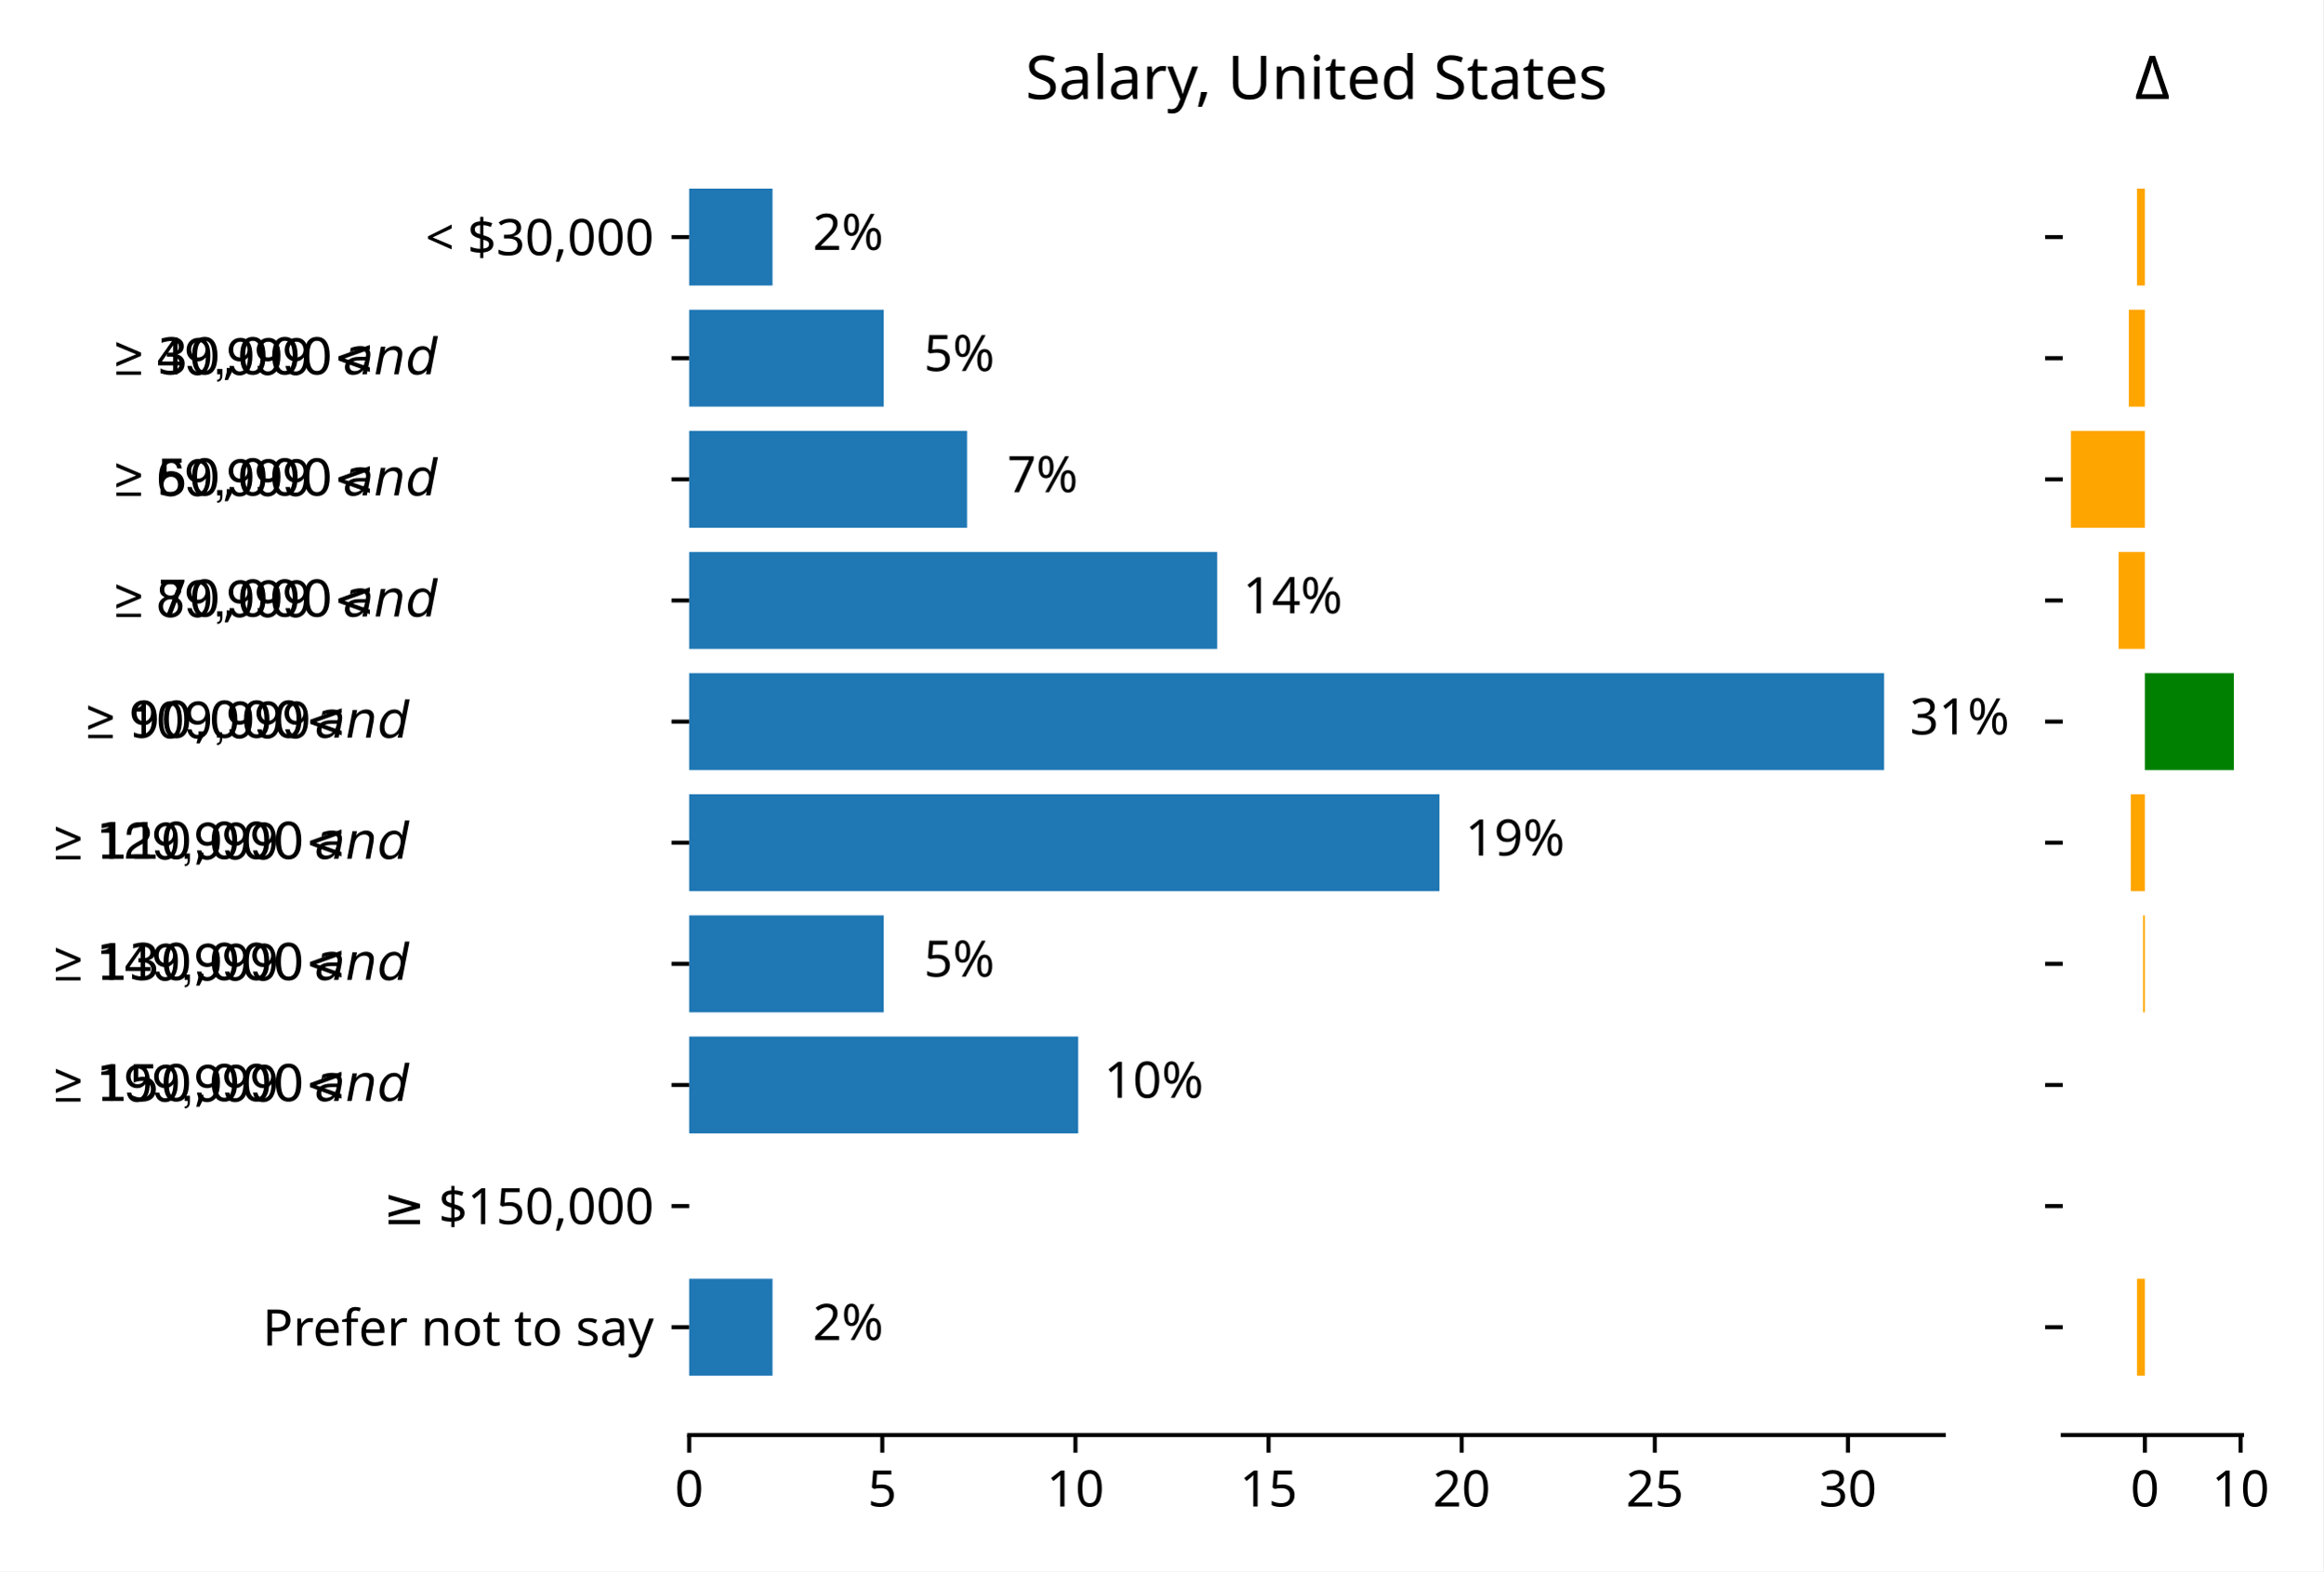
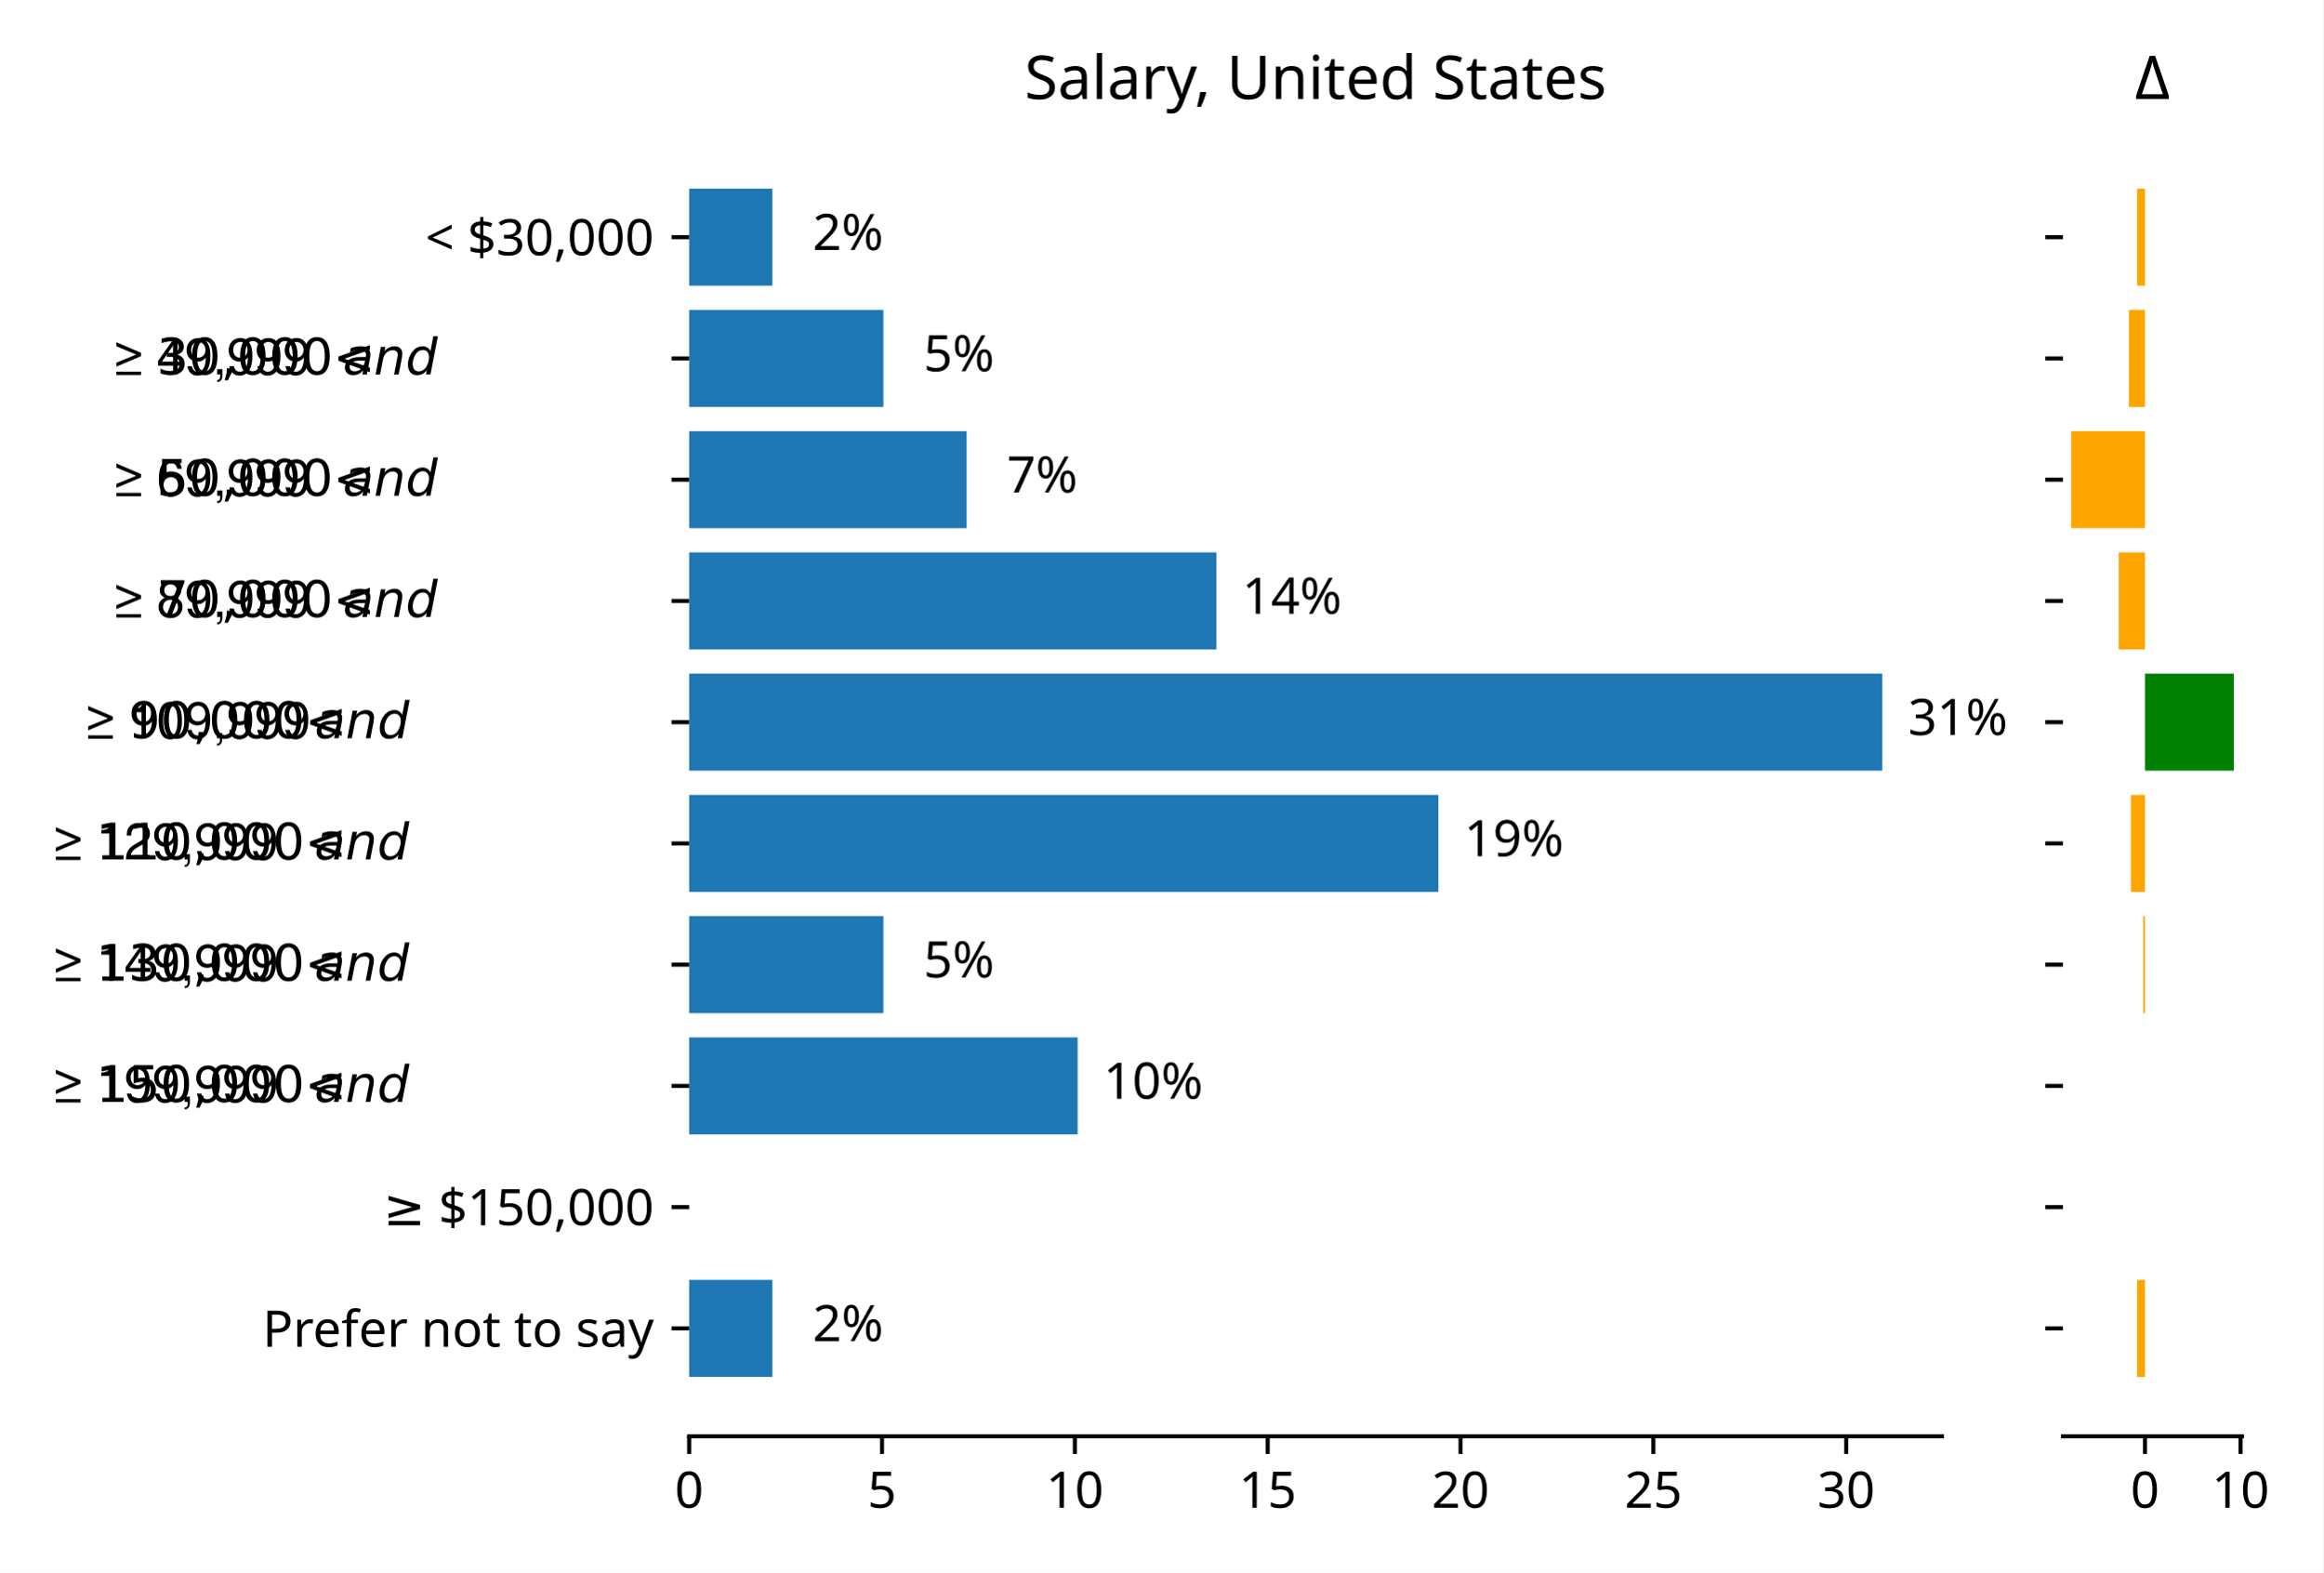
- <svg xmlns="http://www.w3.org/2000/svg" xmlns:xlink="http://www.w3.org/1999/xlink" width="460.8pt" height="311.76pt" viewBox="0 0 460.8 311.76" version="1.1">
+ <svg xmlns="http://www.w3.org/2000/svg" xmlns:xlink="http://www.w3.org/1999/xlink" width="460.8pt" height="312pt" viewBox="0 0 460.8 312" version="1.1">
  <defs>
    <style type="text/css">*{stroke-linejoin: round; stroke-linecap: butt}</style>
  </defs>
  <g id="figure_1">
    <g id="patch_1">
-       <path d="M 0 311.76  L 460.8 311.76  L 460.8 0  L 0 0  z " style="fill: #ffffff" />
+       <path d="M 0 312  L 460.8 312  L 460.8 0  L 0 0  z " style="fill: #ffffff" />
    </g>
    <g id="axes_1">
      <g id="patch_2">
-         <path d="M 136.7 284.702  L 385.579 284.702  L 385.579 25.642  L 136.7 25.642  z " style="fill: #ffffff" />
+         <path d="M 136.7 284.942  L 385.206 284.942  L 385.206 25.642  L 136.7 25.642  z " style="fill: #ffffff" />
      </g>
      <g id="patch_3">
-         <path d="M 136.7 272.927  L 153.237 272.927  L 153.237 253.702  L 136.7 253.702  z " clip-path="url(#p2938eb1b33)" style="fill: #1f77b4" />
+         <path d="M 136.7 273.156  L 153.212 273.156  L 153.212 253.913  L 136.7 253.913  z " clip-path="url(#pc011e6afeb)" style="fill: #1f77b4" />
      </g>
      <g id="patch_4">
-         <path d="M 0 0  z " clip-path="url(#p2938eb1b33)" style="fill: #1f77b4" />
+         <path d="M 0 0  z " clip-path="url(#pc011e6afeb)" style="fill: #1f77b4" />
      </g>
      <g id="patch_5">
-         <path d="M 136.7 224.864  L 213.872 224.864  L 213.872 205.639  L 136.7 205.639  z " clip-path="url(#p2938eb1b33)" style="fill: #1f77b4" />
+         <path d="M 136.7 225.048  L 213.756 225.048  L 213.756 205.805  L 136.7 205.805  z " clip-path="url(#pc011e6afeb)" style="fill: #1f77b4" />
      </g>
      <g id="patch_6">
-         <path d="M 136.7 200.832  L 175.286 200.832  L 175.286 181.607  L 136.7 181.607  z " clip-path="url(#p2938eb1b33)" style="fill: #1f77b4" />
+         <path d="M 136.7 200.995  L 175.228 200.995  L 175.228 181.751  L 136.7 181.751  z " clip-path="url(#pc011e6afeb)" style="fill: #1f77b4" />
      </g>
      <g id="patch_7">
-         <path d="M 136.7 176.801  L 285.531 176.801  L 285.531 157.575  L 136.7 157.575  z " clip-path="url(#p2938eb1b33)" style="fill: #1f77b4" />
+         <path d="M 136.7 176.941  L 285.308 176.941  L 285.308 157.698  L 136.7 157.698  z " clip-path="url(#pc011e6afeb)" style="fill: #1f77b4" />
      </g>
      <g id="patch_8">
-         <path d="M 136.7 152.769  L 373.728 152.769  L 373.728 133.544  L 136.7 133.544  z " clip-path="url(#p2938eb1b33)" style="fill: #1f77b4" />
+         <path d="M 136.7 152.887  L 373.372 152.887  L 373.372 133.644  L 136.7 133.644  z " clip-path="url(#pc011e6afeb)" style="fill: #1f77b4" />
      </g>
      <g id="patch_9">
-         <path d="M 136.7 128.738  L 241.433 128.738  L 241.433 109.512  L 136.7 109.512  z " clip-path="url(#p2938eb1b33)" style="fill: #1f77b4" />
+         <path d="M 136.7 128.833  L 241.276 128.833  L 241.276 109.59  L 136.7 109.59  z " clip-path="url(#pc011e6afeb)" style="fill: #1f77b4" />
      </g>
      <g id="patch_10">
-         <path d="M 136.7 104.706  L 191.823 104.706  L 191.823 85.481  L 136.7 85.481  z " clip-path="url(#p2938eb1b33)" style="fill: #1f77b4" />
+         <path d="M 136.7 104.779  L 191.74 104.779  L 191.74 85.536  L 136.7 85.536  z " clip-path="url(#pc011e6afeb)" style="fill: #1f77b4" />
      </g>
      <g id="patch_11">
-         <path d="M 136.7 80.675  L 175.286 80.675  L 175.286 61.449  L 136.7 61.449  z " clip-path="url(#p2938eb1b33)" style="fill: #1f77b4" />
+         <path d="M 136.7 80.726  L 175.228 80.726  L 175.228 61.483  L 136.7 61.483  z " clip-path="url(#pc011e6afeb)" style="fill: #1f77b4" />
      </g>
      <g id="patch_12">
-         <path d="M 136.7 56.643  L 153.237 56.643  L 153.237 37.418  L 136.7 37.418  z " clip-path="url(#p2938eb1b33)" style="fill: #1f77b4" />
+         <path d="M 136.7 56.672  L 153.212 56.672  L 153.212 37.429  L 136.7 37.429  z " clip-path="url(#pc011e6afeb)" style="fill: #1f77b4" />
      </g>
      <g id="matplotlib.axis_1">
        <g id="xtick_1">
          <g id="line2d_1">
            <defs>
              <path id="m4c99cd72f3" d="M 0 0  L 0 3.5  " style="stroke: #000000; stroke-width: 0.8" />
            </defs>
            <g>
-               <use xlink:href="#m4c99cd72f3" x="136.7" y="284.702" style="stroke: #000000; stroke-width: 0.8" />
+               <use xlink:href="#m4c99cd72f3" x="136.7" y="284.942" style="stroke: #000000; stroke-width: 0.8" />
            </g>
          </g>
          <g id="text_1">
-             <text style="font: 10px 'sans-serif'; text-anchor: middle" x="136.7" y="298.876" transform="rotate(-0, 136.7, 298.8756)">0</text>
+             <text style="font: 10px 'sans-serif'; text-anchor: middle" x="136.7" y="299.116" transform="rotate(-0, 136.7, 299.1156)">0</text>
          </g>
        </g>
        <g id="xtick_2">
          <g id="line2d_2">
            <g>
-               <use xlink:href="#m4c99cd72f3" x="175.01" y="284.702" style="stroke: #000000; stroke-width: 0.8" />
+               <use xlink:href="#m4c99cd72f3" x="174.953" y="284.942" style="stroke: #000000; stroke-width: 0.8" />
            </g>
          </g>
          <g id="text_2">
-             <text style="font: 10px 'sans-serif'; text-anchor: middle" x="175.01" y="298.876" transform="rotate(-0, 175.0103, 298.8756)">5</text>
+             <text style="font: 10px 'sans-serif'; text-anchor: middle" x="174.953" y="299.116" transform="rotate(-0, 174.9528, 299.1156)">5</text>
          </g>
        </g>
        <g id="xtick_3">
          <g id="line2d_3">
            <g>
-               <use xlink:href="#m4c99cd72f3" x="213.321" y="284.702" style="stroke: #000000; stroke-width: 0.8" />
+               <use xlink:href="#m4c99cd72f3" x="213.206" y="284.942" style="stroke: #000000; stroke-width: 0.8" />
            </g>
          </g>
          <g id="text_3">
-             <text style="font: 10px 'sans-serif'; text-anchor: middle" x="213.321" y="298.876" transform="rotate(-0, 213.3206, 298.8756)">10</text>
+             <text style="font: 10px 'sans-serif'; text-anchor: middle" x="213.206" y="299.116" transform="rotate(-0, 213.2057, 299.1156)">10</text>
          </g>
        </g>
        <g id="xtick_4">
          <g id="line2d_4">
            <g>
-               <use xlink:href="#m4c99cd72f3" x="251.631" y="284.702" style="stroke: #000000; stroke-width: 0.8" />
+               <use xlink:href="#m4c99cd72f3" x="251.459" y="284.942" style="stroke: #000000; stroke-width: 0.8" />
            </g>
          </g>
          <g id="text_4">
-             <text style="font: 10px 'sans-serif'; text-anchor: middle" x="251.631" y="298.876" transform="rotate(-0, 251.6309, 298.8756)">15</text>
+             <text style="font: 10px 'sans-serif'; text-anchor: middle" x="251.459" y="299.116" transform="rotate(-0, 251.4585, 299.1156)">15</text>
          </g>
        </g>
        <g id="xtick_5">
          <g id="line2d_5">
            <g>
-               <use xlink:href="#m4c99cd72f3" x="289.941" y="284.702" style="stroke: #000000; stroke-width: 0.8" />
+               <use xlink:href="#m4c99cd72f3" x="289.711" y="284.942" style="stroke: #000000; stroke-width: 0.8" />
            </g>
          </g>
          <g id="text_5">
-             <text style="font: 10px 'sans-serif'; text-anchor: middle" x="289.941" y="298.876" transform="rotate(-0, 289.9413, 298.8756)">20</text>
+             <text style="font: 10px 'sans-serif'; text-anchor: middle" x="289.711" y="299.116" transform="rotate(-0, 289.7113, 299.1156)">20</text>
          </g>
        </g>
        <g id="xtick_6">
          <g id="line2d_6">
            <g>
-               <use xlink:href="#m4c99cd72f3" x="328.252" y="284.702" style="stroke: #000000; stroke-width: 0.8" />
+               <use xlink:href="#m4c99cd72f3" x="327.964" y="284.942" style="stroke: #000000; stroke-width: 0.8" />
            </g>
          </g>
          <g id="text_6">
-             <text style="font: 10px 'sans-serif'; text-anchor: middle" x="328.252" y="298.876" transform="rotate(-0, 328.2516, 298.8756)">25</text>
+             <text style="font: 10px 'sans-serif'; text-anchor: middle" x="327.964" y="299.116" transform="rotate(-0, 327.9642, 299.1156)">25</text>
          </g>
        </g>
        <g id="xtick_7">
          <g id="line2d_7">
            <g>
-               <use xlink:href="#m4c99cd72f3" x="366.562" y="284.702" style="stroke: #000000; stroke-width: 0.8" />
+               <use xlink:href="#m4c99cd72f3" x="366.217" y="284.942" style="stroke: #000000; stroke-width: 0.8" />
            </g>
          </g>
          <g id="text_7">
-             <text style="font: 10px 'sans-serif'; text-anchor: middle" x="366.562" y="298.876" transform="rotate(-0, 366.5619, 298.8756)">30</text>
+             <text style="font: 10px 'sans-serif'; text-anchor: middle" x="366.217" y="299.116" transform="rotate(-0, 366.217, 299.1156)">30</text>
          </g>
        </g>
      </g>
      <g id="matplotlib.axis_2">
        <g id="ytick_1">
          <g id="line2d_8">
            <defs>
              <path id="m8e343aef83" d="M 0 0  L -3.5 0  " style="stroke: #000000; stroke-width: 0.8" />
            </defs>
            <g>
-               <use xlink:href="#m8e343aef83" x="136.7" y="263.314" style="stroke: #000000; stroke-width: 0.8" />
+               <use xlink:href="#m8e343aef83" x="136.7" y="263.534" style="stroke: #000000; stroke-width: 0.8" />
            </g>
          </g>
          <g id="text_8">
-             <text style="font: 10px 'sans-serif'; text-anchor: end" x="129.7" y="266.952" transform="rotate(-0, 129.7, 266.9516)">Prefer not to say</text>
+             <text style="font: 10px 'sans-serif'; text-anchor: end" x="129.7" y="267.172" transform="rotate(-0, 129.7, 267.1718)">Prefer not to say</text>
          </g>
        </g>
        <g id="ytick_2">
          <g id="line2d_9">
            <g>
-               <use xlink:href="#m8e343aef83" x="136.7" y="239.283" style="stroke: #000000; stroke-width: 0.8" />
+               <use xlink:href="#m8e343aef83" x="136.7" y="239.481" style="stroke: #000000; stroke-width: 0.8" />
            </g>
          </g>
          <g id="text_9">
-             <text style="font: 10px 'sans-serif'; text-anchor: end" x="129.7" y="242.869" transform="rotate(-0, 129.7, 242.8694)">≥ $150,000</text>
+             <text style="font: 10px 'sans-serif'; text-anchor: end" x="129.7" y="243.067" transform="rotate(-0, 129.7, 243.0673)">≥ $150,000</text>
          </g>
        </g>
        <g id="ytick_3">
          <g id="line2d_10">
            <g>
-               <use xlink:href="#m8e343aef83" x="136.7" y="215.251" style="stroke: #000000; stroke-width: 0.8" />
+               <use xlink:href="#m8e343aef83" x="136.7" y="215.427" style="stroke: #000000; stroke-width: 0.8" />
            </g>
          </g>
          <g id="text_10">
-             <g transform="translate(10.8 218.8378)">
+             <g transform="translate(10.8 219.0135)">
              <text>
                <tspan style="font: 10px 'Helvetica'" x="0 5.488 82.656 88.218 93.779 99.341 102.119 107.681 113.242" y="-0.406">≥ 199,999</tspan>
                <tspan style="font: 10px 'DejaVu Sans'" x="8.267 14.629 20.991 27.354 32.48 38.843 45.205 72.329" y="-0.406">150,000&lt;</tspan>
                <tspan style="font: oblique 10px 'DejaVu Sans'" x="51.567 57.695 64.033" y="-0.406">and</tspan>
              </text>
            </g>
          </g>
        </g>
        <g id="ytick_4">
          <g id="line2d_11">
            <g>
-               <use xlink:href="#m8e343aef83" x="136.7" y="191.22" style="stroke: #000000; stroke-width: 0.8" />
+               <use xlink:href="#m8e343aef83" x="136.7" y="191.373" style="stroke: #000000; stroke-width: 0.8" />
            </g>
          </g>
          <g id="text_11">
-             <g transform="translate(10.8 194.8063)">
+             <g transform="translate(10.8 194.9597)">
              <text>
                <tspan style="font: 10px 'Helvetica'" x="0 5.488 82.656 88.218 93.779 99.341 102.119 107.681 113.242" y="-0.406">≥ 149,999</tspan>
                <tspan style="font: 10px 'DejaVu Sans'" x="8.267 14.629 20.991 27.354 32.48 38.843 45.205 72.329" y="-0.406">130,000&lt;</tspan>
                <tspan style="font: oblique 10px 'DejaVu Sans'" x="51.567 57.695 64.033" y="-0.406">and</tspan>
              </text>
            </g>
          </g>
        </g>
        <g id="ytick_5">
          <g id="line2d_12">
            <g>
-               <use xlink:href="#m8e343aef83" x="136.7" y="167.188" style="stroke: #000000; stroke-width: 0.8" />
+               <use xlink:href="#m8e343aef83" x="136.7" y="167.319" style="stroke: #000000; stroke-width: 0.8" />
            </g>
          </g>
          <g id="text_12">
-             <g transform="translate(10.8 170.7748)">
+             <g transform="translate(10.8 170.9059)">
              <text>
                <tspan style="font: 10px 'Helvetica'" x="0 5.488 82.656 88.218 93.779 99.341 102.119 107.681 113.242" y="-0.406">≥ 129,999</tspan>
                <tspan style="font: 10px 'DejaVu Sans'" x="8.267 14.629 20.991 27.354 32.48 38.843 45.205 72.329" y="-0.406">110,000&lt;</tspan>
                <tspan style="font: oblique 10px 'DejaVu Sans'" x="51.567 57.695 64.033" y="-0.406">and</tspan>
              </text>
            </g>
          </g>
        </g>
        <g id="ytick_6">
          <g id="line2d_13">
            <g>
-               <use xlink:href="#m8e343aef83" x="136.7" y="143.157" style="stroke: #000000; stroke-width: 0.8" />
+               <use xlink:href="#m8e343aef83" x="136.7" y="143.265" style="stroke: #000000; stroke-width: 0.8" />
            </g>
          </g>
          <g id="text_13">
-             <g transform="translate(17.2 146.7433)">
+             <g transform="translate(17.2 146.8522)">
              <text>
                <tspan style="font: 10px 'Helvetica'" x="0 5.488 76.294 81.855 87.417 92.979 95.757 101.318 106.88" y="-0.406">≥ 109,999</tspan>
                <tspan style="font: 10px 'DejaVu Sans'" x="8.267 14.629 20.991 26.118 32.48 38.843 65.967" y="-0.406">90,000&lt;</tspan>
                <tspan style="font: oblique 10px 'DejaVu Sans'" x="45.205 51.333 57.671" y="-0.406">and</tspan>
              </text>
            </g>
          </g>
        </g>
        <g id="ytick_7">
          <g id="line2d_14">
            <g>
-               <use xlink:href="#m8e343aef83" x="136.7" y="119.125" style="stroke: #000000; stroke-width: 0.8" />
+               <use xlink:href="#m8e343aef83" x="136.7" y="119.212" style="stroke: #000000; stroke-width: 0.8" />
            </g>
          </g>
          <g id="text_14">
-             <g transform="translate(22.8 122.7118)">
+             <g transform="translate(22.8 122.7984)">
              <text>
                <tspan style="font: 10px 'Helvetica'" x="0 5.488 76.294 81.855 87.417 90.195 95.757 101.318" y="-0.406">≥ 89,999</tspan>
                <tspan style="font: 10px 'DejaVu Sans'" x="8.267 14.629 20.991 26.118 32.48 38.843 65.967" y="-0.406">70,000&lt;</tspan>
                <tspan style="font: oblique 10px 'DejaVu Sans'" x="45.205 51.333 57.671" y="-0.406">and</tspan>
              </text>
            </g>
          </g>
        </g>
        <g id="ytick_8">
          <g id="line2d_15">
            <g>
-               <use xlink:href="#m8e343aef83" x="136.7" y="95.094" style="stroke: #000000; stroke-width: 0.8" />
+               <use xlink:href="#m8e343aef83" x="136.7" y="95.158" style="stroke: #000000; stroke-width: 0.8" />
            </g>
          </g>
          <g id="text_15">
-             <g transform="translate(22.8 98.68028)">
+             <g transform="translate(22.8 98.74463)">
              <text>
                <tspan style="font: 10px 'Helvetica'" x="0 5.488 76.294 81.855 87.417 90.195 95.757 101.318" y="-0.406">≥ 69,999</tspan>
                <tspan style="font: 10px 'DejaVu Sans'" x="8.267 14.629 20.991 26.118 32.48 38.843 65.967" y="-0.406">50,000&lt;</tspan>
                <tspan style="font: oblique 10px 'DejaVu Sans'" x="45.205 51.333 57.671" y="-0.406">and</tspan>
              </text>
            </g>
          </g>
        </g>
        <g id="ytick_9">
          <g id="line2d_16">
            <g>
-               <use xlink:href="#m8e343aef83" x="136.7" y="71.062" style="stroke: #000000; stroke-width: 0.8" />
+               <use xlink:href="#m8e343aef83" x="136.7" y="71.104" style="stroke: #000000; stroke-width: 0.8" />
            </g>
          </g>
          <g id="text_16">
-             <g transform="translate(22.8 74.64877)">
+             <g transform="translate(22.8 74.69085)">
              <text>
                <tspan style="font: 10px 'Helvetica'" x="0 5.488 76.294 81.855 87.417 90.195 95.757 101.318" y="-0.406">≥ 49,999</tspan>
                <tspan style="font: 10px 'DejaVu Sans'" x="8.267 14.629 20.991 26.118 32.48 38.843 65.967" y="-0.406">30,000&lt;</tspan>
                <tspan style="font: oblique 10px 'DejaVu Sans'" x="45.205 51.333 57.671" y="-0.406">and</tspan>
              </text>
            </g>
          </g>
        </g>
        <g id="ytick_10">
          <g id="line2d_17">
            <g>
-               <use xlink:href="#m8e343aef83" x="136.7" y="47.031" style="stroke: #000000; stroke-width: 0.8" />
+               <use xlink:href="#m8e343aef83" x="136.7" y="47.05" style="stroke: #000000; stroke-width: 0.8" />
            </g>
          </g>
          <g id="text_17">
-             <text style="font: 10px 'sans-serif'; text-anchor: end" x="129.7" y="50.617" transform="rotate(-0, 129.7, 50.61726)">&lt; $30,000</text>
+             <text style="font: 10px 'sans-serif'; text-anchor: end" x="129.7" y="50.637" transform="rotate(-0, 129.7, 50.63708)">&lt; $30,000</text>
          </g>
        </g>
      </g>
      <g id="patch_13">
-         <path d="M 136.7 284.702  L 385.579 284.702  " style="fill: none; stroke: #000000; stroke-width: 0.8; stroke-linejoin: miter; stroke-linecap: square" />
+         <path d="M 136.7 284.942  L 385.206 284.942  " style="fill: none; stroke: #000000; stroke-width: 0.8; stroke-linejoin: miter; stroke-linecap: square" />
      </g>
      <g id="text_18">
-         <text style="font: 10px 'sans-serif'; text-anchor: middle" x="168.237" y="265.859" transform="rotate(-0, 168.2368, 265.8587)">2%</text>
+         <text style="font: 10px 'sans-serif'; text-anchor: middle" x="168.212" y="266.079" transform="rotate(-0, 168.212, 266.0789)">2%</text>
      </g>
      <g id="text_19">
-         <text style="font: 10px 'sans-serif'; text-anchor: middle" x="228.872" y="217.796" transform="rotate(-0, 228.8719, 217.7957)">10%</text>
+         <text style="font: 10px 'sans-serif'; text-anchor: middle" x="228.756" y="217.971" transform="rotate(-0, 228.7561, 217.9713)">10%</text>
      </g>
      <g id="text_20">
-         <text style="font: 10px 'sans-serif'; text-anchor: middle" x="190.286" y="193.764" transform="rotate(-0, 190.2859, 193.7641)">5%</text>
+         <text style="font: 10px 'sans-serif'; text-anchor: middle" x="190.228" y="193.918" transform="rotate(-0, 190.228, 193.9175)">5%</text>
      </g>
      <g id="text_21">
-         <text style="font: 10px 'sans-serif'; text-anchor: middle" x="300.531" y="169.733" transform="rotate(-0, 300.5314, 169.7326)">19%</text>
+         <text style="font: 10px 'sans-serif'; text-anchor: middle" x="300.308" y="169.864" transform="rotate(-0, 300.3081, 169.8638)">19%</text>
      </g>
      <g id="text_22">
-         <text style="font: 10px 'sans-serif'; text-anchor: middle" x="388.728" y="145.701" transform="rotate(-0, 388.7278, 145.7011)">31%</text>
+         <text style="font: 10px 'sans-serif'; text-anchor: middle" x="388.372" y="145.81" transform="rotate(-0, 388.3722, 145.81)">31%</text>
      </g>
      <g id="text_23">
-         <text style="font: 10px 'sans-serif'; text-anchor: middle" x="256.433" y="121.67" transform="rotate(-0, 256.4332, 121.6696)">14%</text>
+         <text style="font: 10px 'sans-serif'; text-anchor: middle" x="256.276" y="121.756" transform="rotate(-0, 256.2761, 121.7562)">14%</text>
      </g>
      <g id="text_24">
-         <text style="font: 10px 'sans-serif'; text-anchor: middle" x="206.823" y="97.638" transform="rotate(-0, 206.8228, 97.6381)">7%</text>
+         <text style="font: 10px 'sans-serif'; text-anchor: middle" x="206.74" y="97.702" transform="rotate(-0, 206.74, 97.70244)">7%</text>
      </g>
      <g id="text_25">
-         <text style="font: 10px 'sans-serif'; text-anchor: middle" x="190.286" y="73.607" transform="rotate(-0, 190.2859, 73.60659)">5%</text>
+         <text style="font: 10px 'sans-serif'; text-anchor: middle" x="190.228" y="73.649" transform="rotate(-0, 190.228, 73.64866)">5%</text>
      </g>
      <g id="text_26">
-         <text style="font: 10px 'sans-serif'; text-anchor: middle" x="168.237" y="49.575" transform="rotate(-0, 168.2368, 49.57508)">2%</text>
+         <text style="font: 10px 'sans-serif'; text-anchor: middle" x="168.212" y="49.595" transform="rotate(-0, 168.212, 49.59489)">2%</text>
      </g>
      <g id="text_27">
-         <text style="font: 12px 'sans-serif'; text-anchor: middle" x="261.14" y="19.642" transform="rotate(-0, 261.1396, 19.6425)">Salary, United States</text>
+         <text style="font: 12px 'sans-serif'; text-anchor: middle" x="260.953" y="19.642" transform="rotate(-0, 260.9529, 19.6425)">Salary, United States</text>
      </g>
    </g>
    <g id="axes_2">
      <g id="patch_14">
-         <path d="M 409.168 284.702  L 444.722 284.702  L 444.722 25.642  L 409.168 25.642  z " style="fill: #ffffff" />
+         <path d="M 409.212 284.942  L 444.713 284.942  L 444.713 25.642  L 409.212 25.642  z " style="fill: #ffffff" />
      </g>
      <g id="patch_15">
-         <path d="M 425.462 272.927  L 423.892 272.927  L 423.892 253.702  L 425.462 253.702  z " clip-path="url(#pd98d3ac5bc)" style="fill: #ffa500" />
+         <path d="M 425.481 273.156  L 423.914 273.156  L 423.914 253.913  L 425.481 253.913  z " clip-path="url(#p6dcac7405e)" style="fill: #ffa500" />
      </g>
      <g id="patch_16">
-         <path d="M 0 0  z " clip-path="url(#pd98d3ac5bc)" style="fill: #ffa500" />
+         <path d="M 0 0  z " clip-path="url(#p6dcac7405e)" style="fill: #ffa500" />
      </g>
      <g id="patch_17">
-         <path d="M 0 0  z " clip-path="url(#pd98d3ac5bc)" style="fill: #ffa500" />
+         <path d="M 0 0  z " clip-path="url(#p6dcac7405e)" style="fill: #ffa500" />
      </g>
      <g id="patch_18">
-         <path d="M 425.462 200.832  L 425.105 200.832  L 425.105 181.607  L 425.462 181.607  z " clip-path="url(#pd98d3ac5bc)" style="fill: #ffa500" />
+         <path d="M 425.481 200.995  L 425.125 200.995  L 425.125 181.751  L 425.481 181.751  z " clip-path="url(#p6dcac7405e)" style="fill: #ffa500" />
      </g>
      <g id="patch_19">
-         <path d="M 425.462 176.801  L 422.669 176.801  L 422.669 157.575  L 425.462 157.575  z " clip-path="url(#pd98d3ac5bc)" style="fill: #ffa500" />
+         <path d="M 425.481 176.941  L 422.693 176.941  L 422.693 157.698  L 425.481 157.698  z " clip-path="url(#p6dcac7405e)" style="fill: #ffa500" />
      </g>
      <g id="patch_20">
-         <path d="M 425.462 152.769  L 443.106 152.769  L 443.106 133.544  L 425.462 133.544  z " clip-path="url(#pd98d3ac5bc)" style="fill: #008000" />
+         <path d="M 425.481 152.887  L 443.099 152.887  L 443.099 133.644  L 425.481 133.644  z " clip-path="url(#p6dcac7405e)" style="fill: #008000" />
      </g>
      <g id="patch_21">
-         <path d="M 425.462 128.738  L 420.243 128.738  L 420.243 109.512  L 425.462 109.512  z " clip-path="url(#pd98d3ac5bc)" style="fill: #ffa500" />
+         <path d="M 425.481 128.833  L 420.27 128.833  L 420.27 109.59  L 425.481 109.59  z " clip-path="url(#p6dcac7405e)" style="fill: #ffa500" />
      </g>
      <g id="patch_22">
-         <path d="M 425.462 104.706  L 410.784 104.706  L 410.784 85.481  L 425.462 85.481  z " clip-path="url(#pd98d3ac5bc)" style="fill: #ffa500" />
+         <path d="M 425.481 104.779  L 410.825 104.779  L 410.825 85.536  L 425.481 85.536  z " clip-path="url(#p6dcac7405e)" style="fill: #ffa500" />
      </g>
      <g id="patch_23">
-         <path d="M 425.462 80.675  L 422.272 80.675  L 422.272 61.449  L 425.462 61.449  z " clip-path="url(#pd98d3ac5bc)" style="fill: #ffa500" />
+         <path d="M 425.481 80.726  L 422.296 80.726  L 422.296 61.483  L 425.481 61.483  z " clip-path="url(#p6dcac7405e)" style="fill: #ffa500" />
      </g>
      <g id="patch_24">
-         <path d="M 425.462 56.643  L 423.892 56.643  L 423.892 37.418  L 425.462 37.418  z " clip-path="url(#pd98d3ac5bc)" style="fill: #ffa500" />
+         <path d="M 425.481 56.672  L 423.914 56.672  L 423.914 37.429  L 425.481 37.429  z " clip-path="url(#p6dcac7405e)" style="fill: #ffa500" />
      </g>
      <g id="matplotlib.axis_3">
        <g id="xtick_8">
          <g id="line2d_18">
            <g>
-               <use xlink:href="#m4c99cd72f3" x="425.462" y="284.702" style="stroke: #000000; stroke-width: 0.8" />
+               <use xlink:href="#m4c99cd72f3" x="425.481" y="284.942" style="stroke: #000000; stroke-width: 0.8" />
            </g>
          </g>
          <g id="text_28">
-             <text style="font: 10px 'sans-serif'; text-anchor: middle" x="425.462" y="298.876" transform="rotate(-0, 425.4621, 298.8756)">0</text>
+             <text style="font: 10px 'sans-serif'; text-anchor: middle" x="425.481" y="299.116" transform="rotate(-0, 425.4813, 299.1156)">0</text>
          </g>
        </g>
        <g id="xtick_9">
          <g id="line2d_19">
            <g>
-               <use xlink:href="#m4c99cd72f3" x="444.448" y="284.702" style="stroke: #000000; stroke-width: 0.8" />
+               <use xlink:href="#m4c99cd72f3" x="444.438" y="284.942" style="stroke: #000000; stroke-width: 0.8" />
            </g>
          </g>
          <g id="text_29">
-             <text style="font: 10px 'sans-serif'; text-anchor: middle" x="444.448" y="298.876" transform="rotate(-0, 444.4476, 298.8756)">10</text>
+             <text style="font: 10px 'sans-serif'; text-anchor: middle" x="444.438" y="299.116" transform="rotate(-0, 444.4383, 299.1156)">10</text>
          </g>
        </g>
      </g>
      <g id="matplotlib.axis_4">
        <g id="ytick_11">
          <g id="line2d_20">
            <g>
-               <use xlink:href="#m8e343aef83" x="409.168" y="263.314" style="stroke: #000000; stroke-width: 0.8" />
+               <use xlink:href="#m8e343aef83" x="409.212" y="263.534" style="stroke: #000000; stroke-width: 0.8" />
            </g>
          </g>
        </g>
        <g id="ytick_12">
          <g id="line2d_21">
            <g>
-               <use xlink:href="#m8e343aef83" x="409.168" y="239.283" style="stroke: #000000; stroke-width: 0.8" />
+               <use xlink:href="#m8e343aef83" x="409.212" y="239.481" style="stroke: #000000; stroke-width: 0.8" />
            </g>
          </g>
        </g>
        <g id="ytick_13">
          <g id="line2d_22">
            <g>
-               <use xlink:href="#m8e343aef83" x="409.168" y="215.251" style="stroke: #000000; stroke-width: 0.8" />
+               <use xlink:href="#m8e343aef83" x="409.212" y="215.427" style="stroke: #000000; stroke-width: 0.8" />
            </g>
          </g>
        </g>
        <g id="ytick_14">
          <g id="line2d_23">
            <g>
-               <use xlink:href="#m8e343aef83" x="409.168" y="191.22" style="stroke: #000000; stroke-width: 0.8" />
+               <use xlink:href="#m8e343aef83" x="409.212" y="191.373" style="stroke: #000000; stroke-width: 0.8" />
            </g>
          </g>
        </g>
        <g id="ytick_15">
          <g id="line2d_24">
            <g>
-               <use xlink:href="#m8e343aef83" x="409.168" y="167.188" style="stroke: #000000; stroke-width: 0.8" />
+               <use xlink:href="#m8e343aef83" x="409.212" y="167.319" style="stroke: #000000; stroke-width: 0.8" />
            </g>
          </g>
        </g>
        <g id="ytick_16">
          <g id="line2d_25">
            <g>
-               <use xlink:href="#m8e343aef83" x="409.168" y="143.157" style="stroke: #000000; stroke-width: 0.8" />
+               <use xlink:href="#m8e343aef83" x="409.212" y="143.265" style="stroke: #000000; stroke-width: 0.8" />
            </g>
          </g>
        </g>
        <g id="ytick_17">
          <g id="line2d_26">
            <g>
-               <use xlink:href="#m8e343aef83" x="409.168" y="119.125" style="stroke: #000000; stroke-width: 0.8" />
+               <use xlink:href="#m8e343aef83" x="409.212" y="119.212" style="stroke: #000000; stroke-width: 0.8" />
            </g>
          </g>
        </g>
        <g id="ytick_18">
          <g id="line2d_27">
            <g>
-               <use xlink:href="#m8e343aef83" x="409.168" y="95.094" style="stroke: #000000; stroke-width: 0.8" />
+               <use xlink:href="#m8e343aef83" x="409.212" y="95.158" style="stroke: #000000; stroke-width: 0.8" />
            </g>
          </g>
        </g>
        <g id="ytick_19">
          <g id="line2d_28">
            <g>
-               <use xlink:href="#m8e343aef83" x="409.168" y="71.062" style="stroke: #000000; stroke-width: 0.8" />
+               <use xlink:href="#m8e343aef83" x="409.212" y="71.104" style="stroke: #000000; stroke-width: 0.8" />
            </g>
          </g>
        </g>
        <g id="ytick_20">
          <g id="line2d_29">
            <g>
-               <use xlink:href="#m8e343aef83" x="409.168" y="47.031" style="stroke: #000000; stroke-width: 0.8" />
+               <use xlink:href="#m8e343aef83" x="409.212" y="47.05" style="stroke: #000000; stroke-width: 0.8" />
            </g>
          </g>
        </g>
      </g>
      <g id="patch_25">
-         <path d="M 409.168 284.702  L 444.722 284.702  " style="fill: none; stroke: #000000; stroke-width: 0.8; stroke-linejoin: miter; stroke-linecap: square" />
+         <path d="M 409.212 284.942  L 444.713 284.942  " style="fill: none; stroke: #000000; stroke-width: 0.8; stroke-linejoin: miter; stroke-linecap: square" />
      </g>
      <g id="text_30">
-         <text style="font: 12px 'sans-serif'; text-anchor: middle" x="426.945" y="19.642" transform="rotate(-0, 426.9452, 19.6425)">Δ</text>
+         <text style="font: 12px 'sans-serif'; text-anchor: middle" x="426.962" y="19.642" transform="rotate(-0, 426.9622, 19.6425)">Δ</text>
      </g>
    </g>
  </g>
  <defs>
-     <clipPath id="p2938eb1b33">
-       <rect x="136.7" y="25.642" width="248.879" height="259.06" />
+     <clipPath id="pc011e6afeb">
+       <rect x="136.7" y="25.642" width="248.506" height="259.3" />
    </clipPath>
-     <clipPath id="pd98d3ac5bc">
-       <rect x="409.168" y="25.642" width="35.554" height="259.06" />
+     <clipPath id="p6dcac7405e">
+       <rect x="409.212" y="25.642" width="35.501" height="259.3" />
    </clipPath>
  </defs>
</svg>
